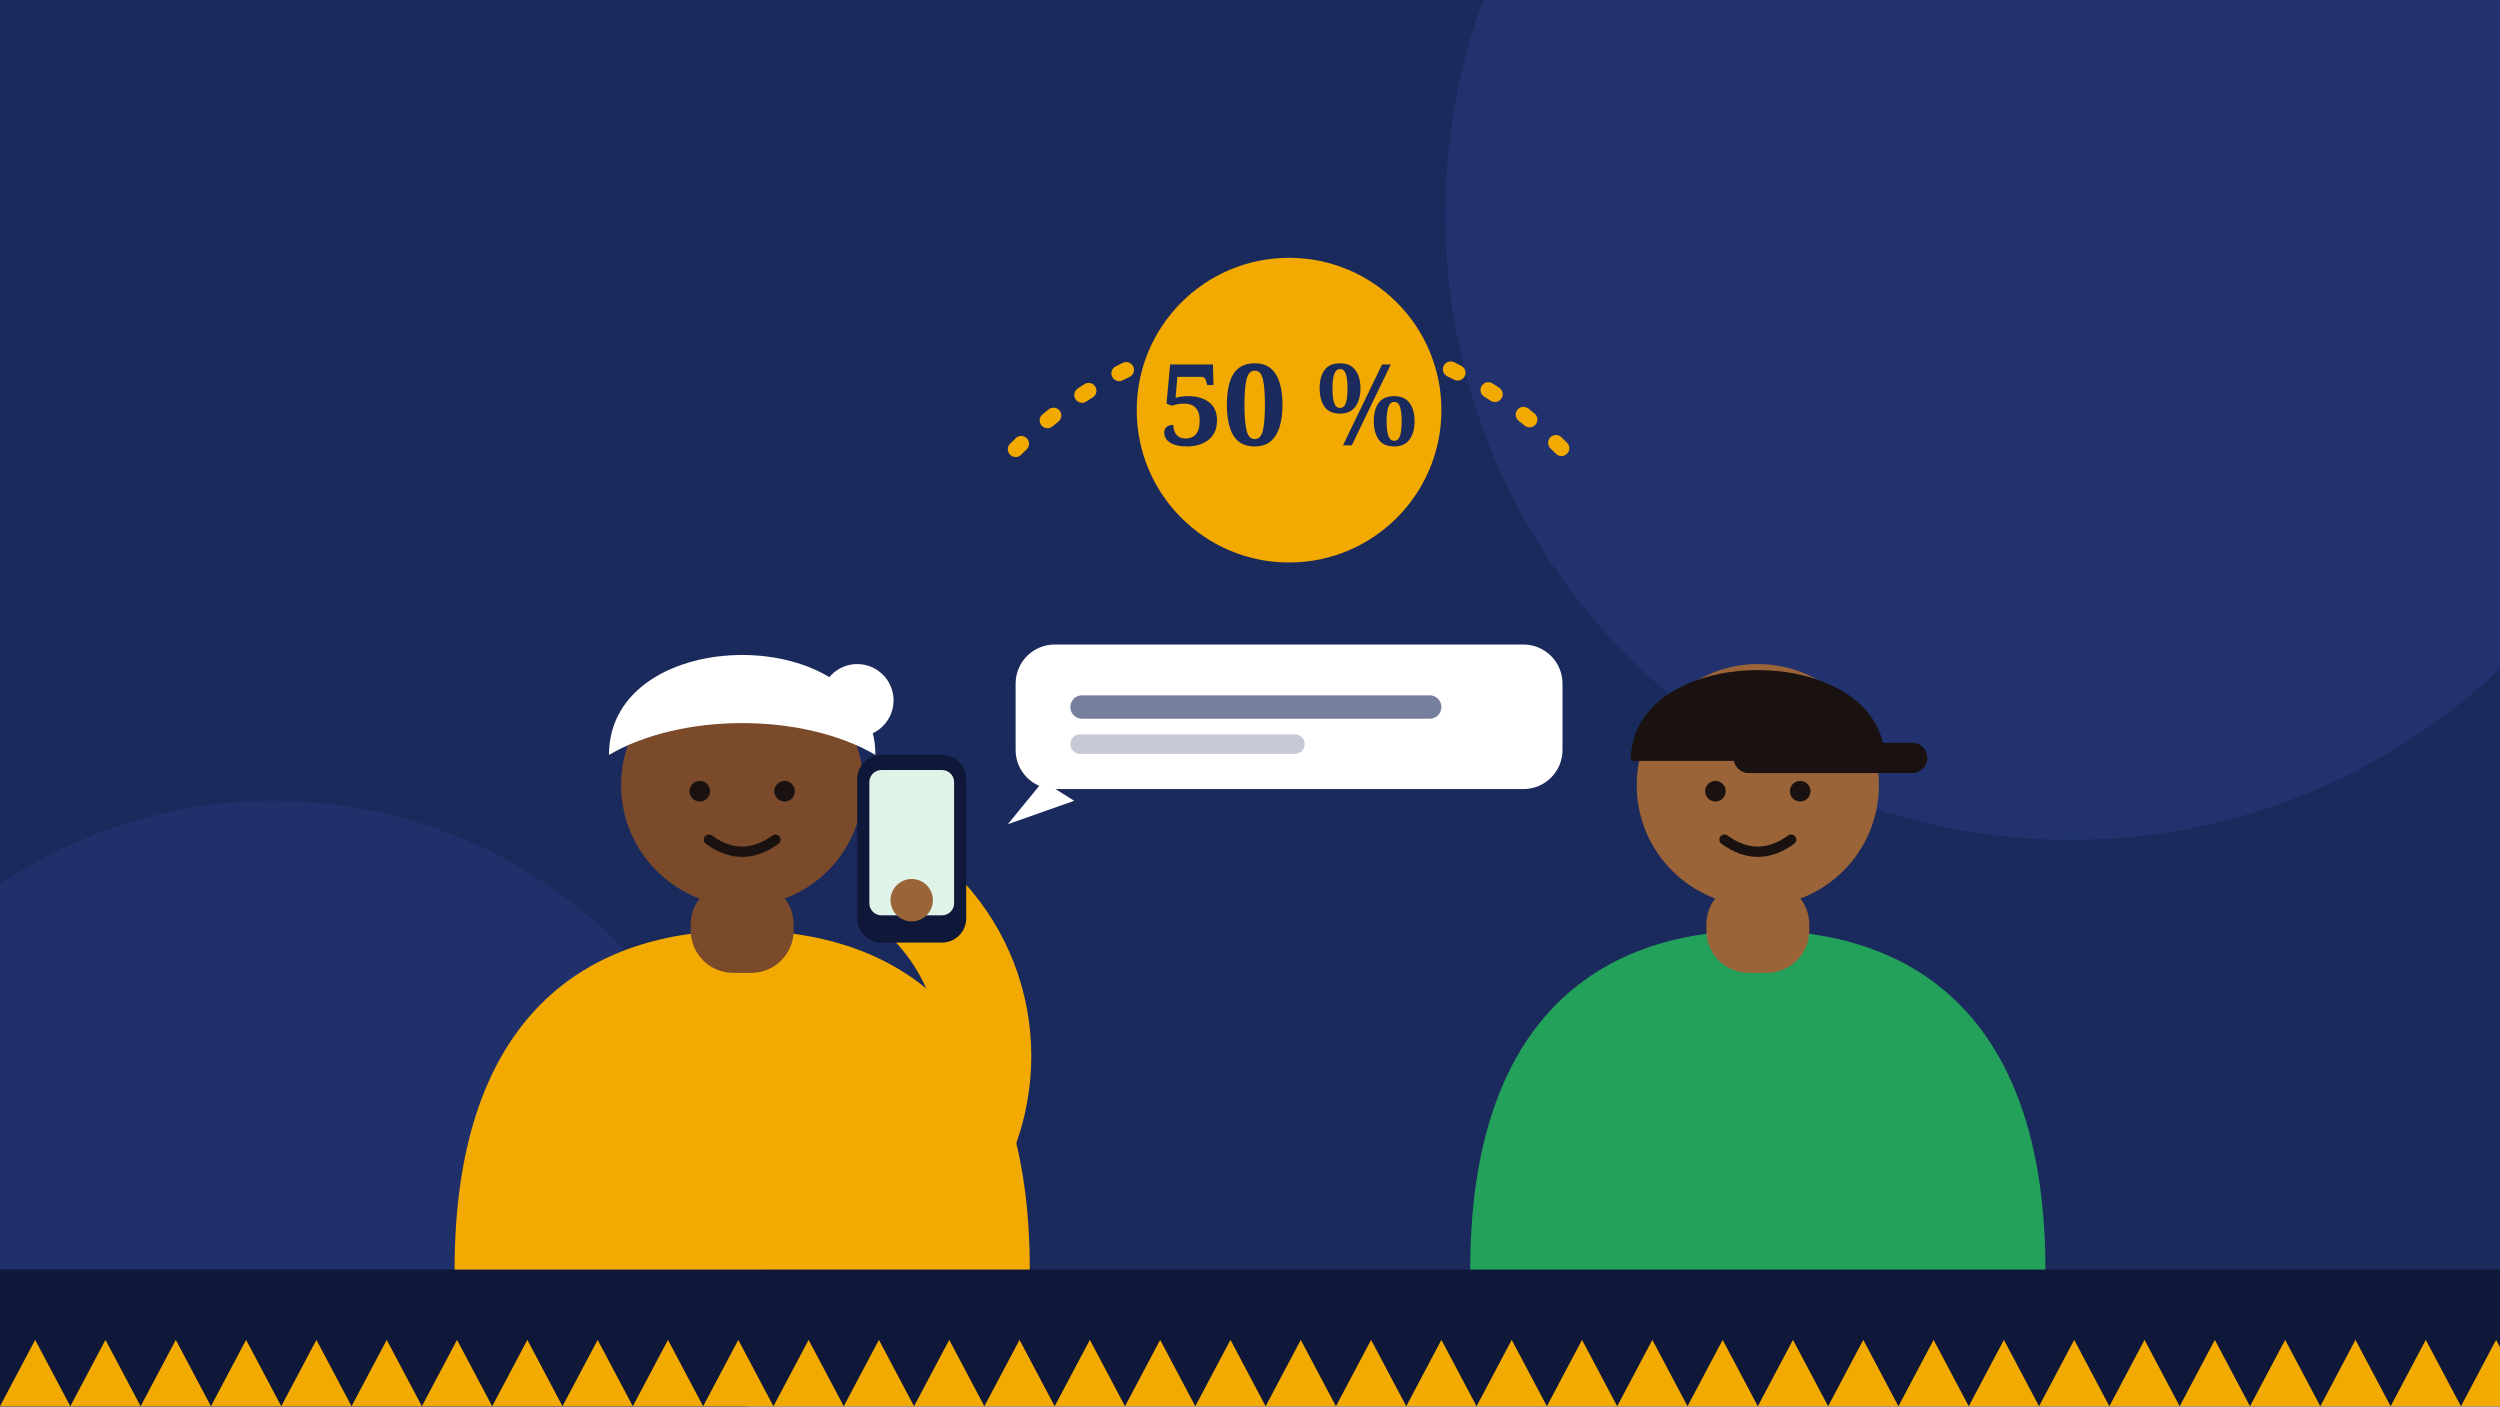
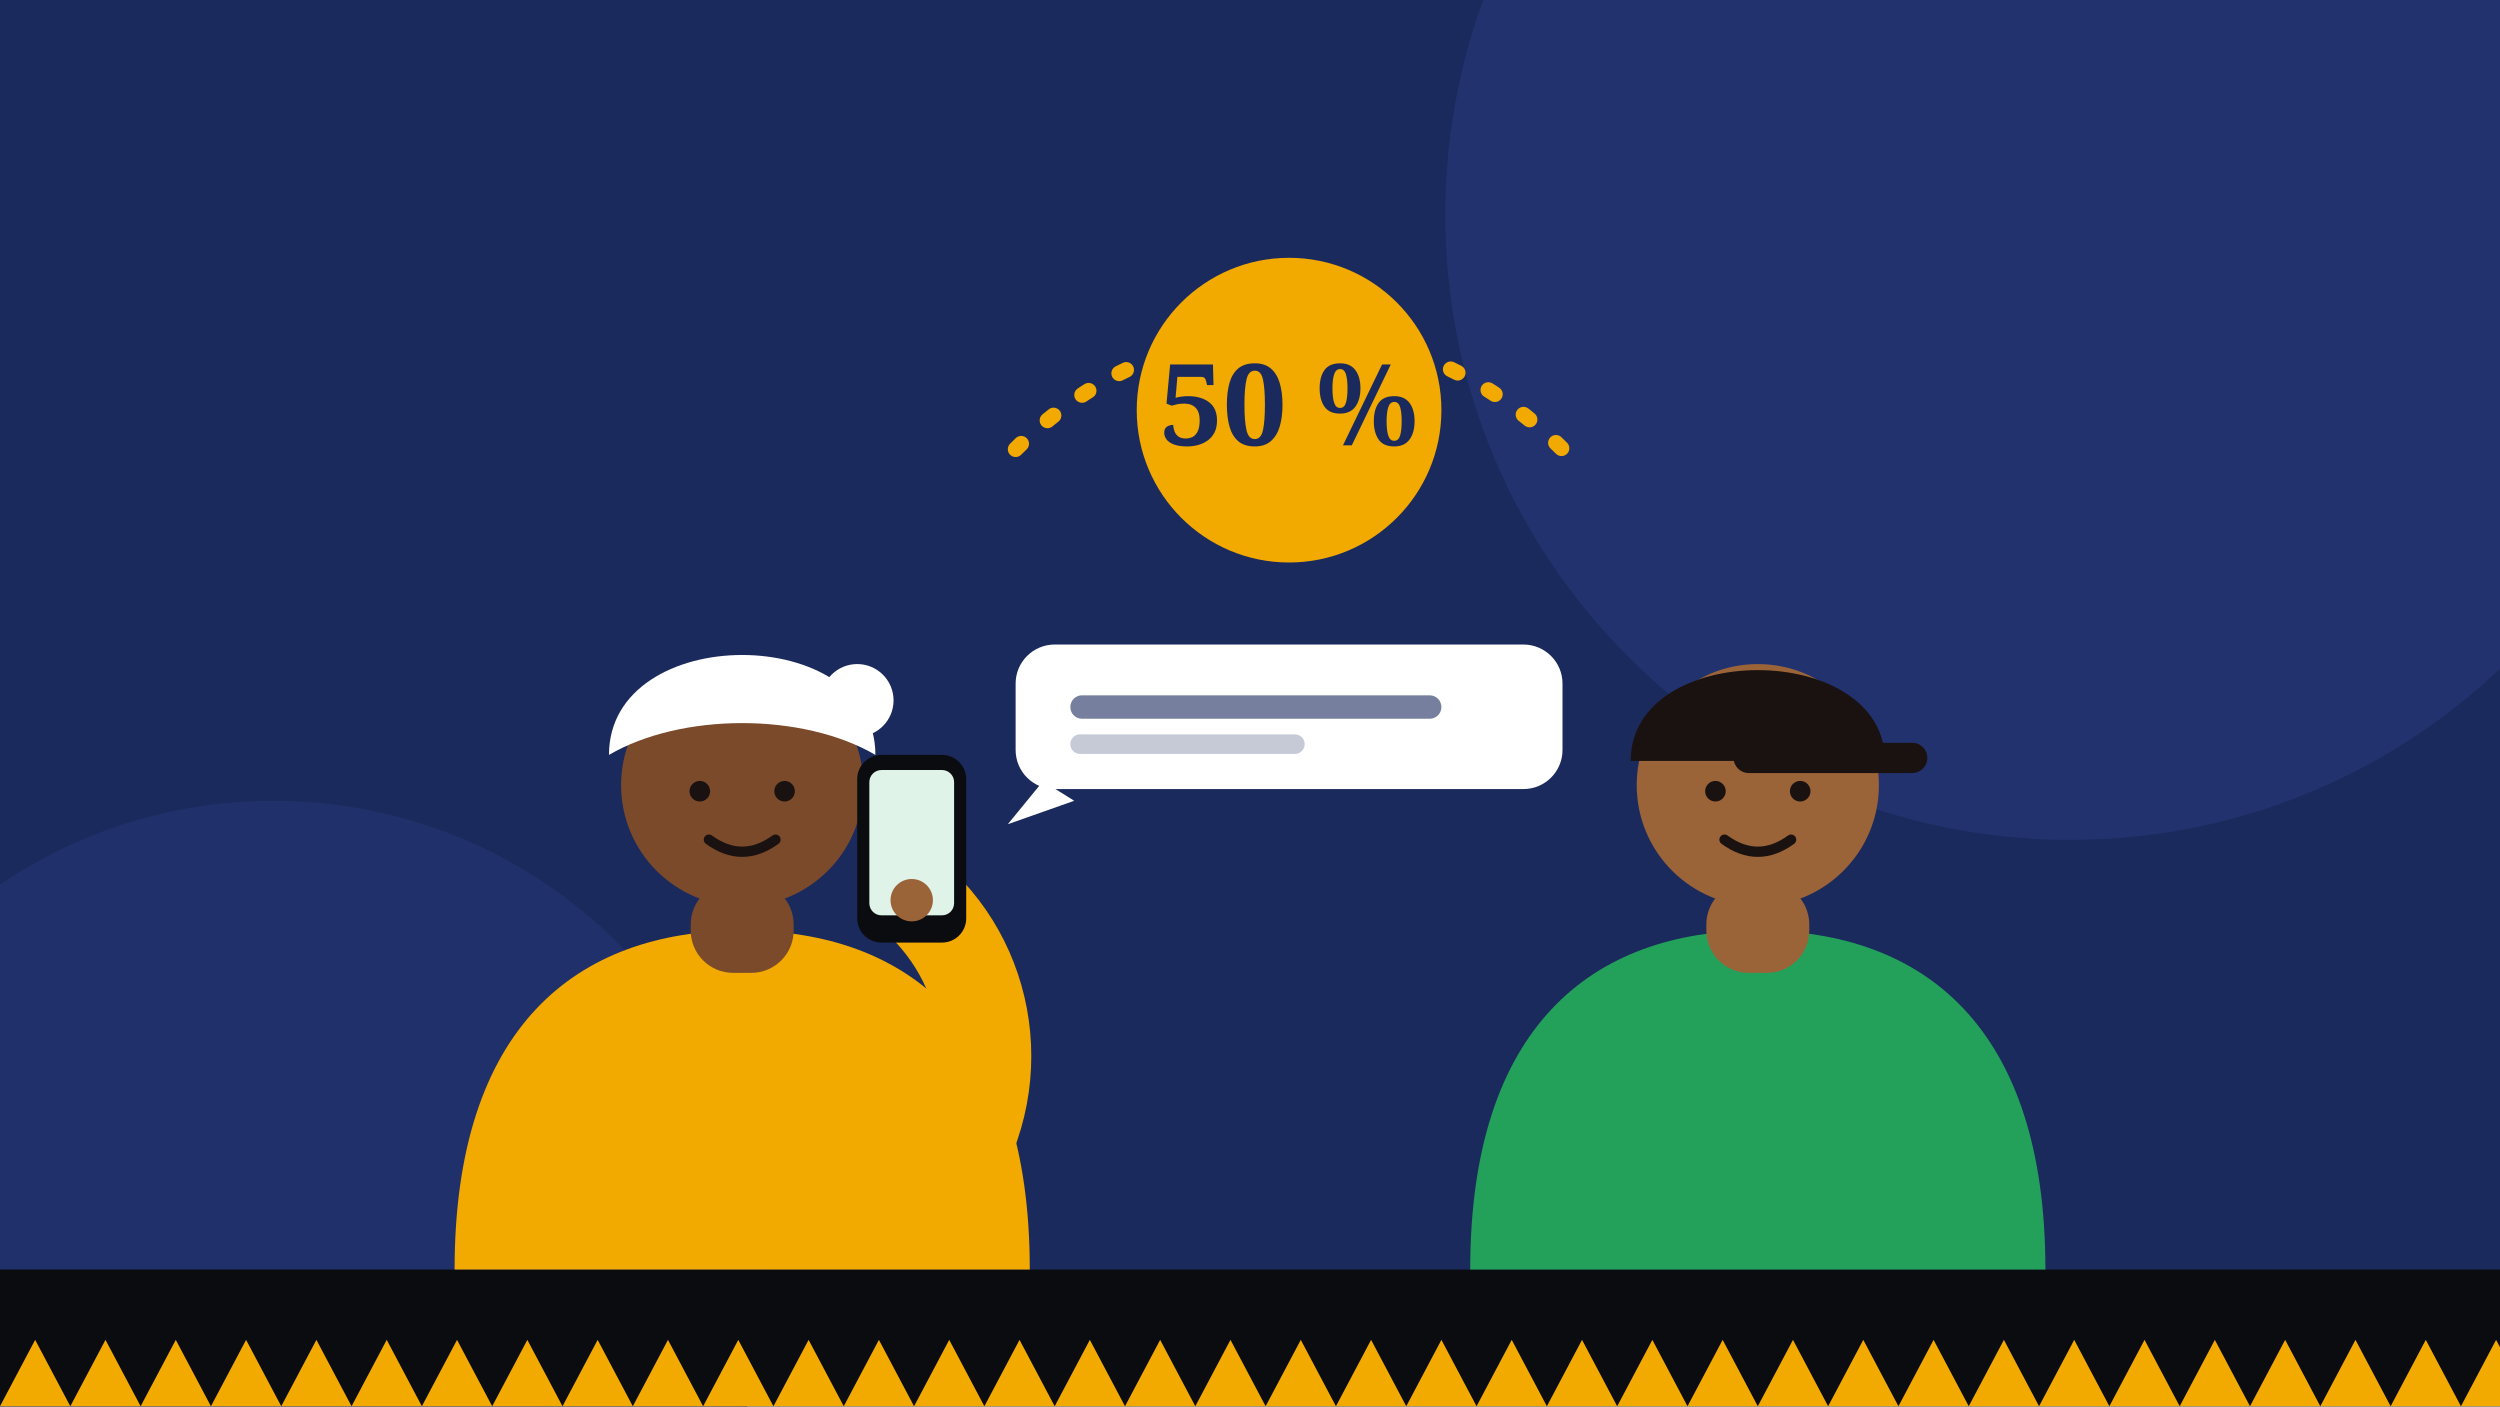
<svg xmlns="http://www.w3.org/2000/svg" viewBox="0 0 1280 720" role="img" aria-hidden="true">
  <rect width="1280" height="720" fill="#1b2a5c" />
  <circle cx="1060" cy="110" r="320" fill="#26397f" opacity=".55" />
  <circle cx="140" cy="660" r="250" fill="#26397f" opacity=".4" />
-   <rect x="0" y="650" width="1280" height="70" fill="#0f1838" />
+   <rect x="0" y="650" width="1280" height="70" fill="#0b0c10" />
  <path d="M0 720 l18 -34 l18 34Z" fill="#f2a900" />
  <path d="M36 720 l18 -34 l18 34Z" fill="#f2a900" />
  <path d="M72 720 l18 -34 l18 34Z" fill="#f2a900" />
  <path d="M108 720 l18 -34 l18 34Z" fill="#f2a900" />
  <path d="M144 720 l18 -34 l18 34Z" fill="#f2a900" />
  <path d="M180 720 l18 -34 l18 34Z" fill="#f2a900" />
  <path d="M216 720 l18 -34 l18 34Z" fill="#f2a900" />
  <path d="M252 720 l18 -34 l18 34Z" fill="#f2a900" />
  <path d="M288 720 l18 -34 l18 34Z" fill="#f2a900" />
  <path d="M324 720 l18 -34 l18 34Z" fill="#f2a900" />
  <path d="M360 720 l18 -34 l18 34Z" fill="#f2a900" />
  <path d="M396 720 l18 -34 l18 34Z" fill="#f2a900" />
  <path d="M432 720 l18 -34 l18 34Z" fill="#f2a900" />
  <path d="M468 720 l18 -34 l18 34Z" fill="#f2a900" />
  <path d="M504 720 l18 -34 l18 34Z" fill="#f2a900" />
  <path d="M540 720 l18 -34 l18 34Z" fill="#f2a900" />
  <path d="M576 720 l18 -34 l18 34Z" fill="#f2a900" />
  <path d="M612 720 l18 -34 l18 34Z" fill="#f2a900" />
  <path d="M648 720 l18 -34 l18 34Z" fill="#f2a900" />
  <path d="M684 720 l18 -34 l18 34Z" fill="#f2a900" />
  <path d="M720 720 l18 -34 l18 34Z" fill="#f2a900" />
  <path d="M756 720 l18 -34 l18 34Z" fill="#f2a900" />
  <path d="M792 720 l18 -34 l18 34Z" fill="#f2a900" />
  <path d="M828 720 l18 -34 l18 34Z" fill="#f2a900" />
  <path d="M864 720 l18 -34 l18 34Z" fill="#f2a900" />
  <path d="M900 720 l18 -34 l18 34Z" fill="#f2a900" />
  <path d="M936 720 l18 -34 l18 34Z" fill="#f2a900" />
  <path d="M972 720 l18 -34 l18 34Z" fill="#f2a900" />
  <path d="M1008 720 l18 -34 l18 34Z" fill="#f2a900" />
  <path d="M1044 720 l18 -34 l18 34Z" fill="#f2a900" />
  <path d="M1080 720 l18 -34 l18 34Z" fill="#f2a900" />
  <path d="M1116 720 l18 -34 l18 34Z" fill="#f2a900" />
  <path d="M1152 720 l18 -34 l18 34Z" fill="#f2a900" />
  <path d="M1188 720 l18 -34 l18 34Z" fill="#f2a900" />
  <path d="M1224 720 l18 -34 l18 34Z" fill="#f2a900" />
  <path d="M1260 720 l18 -34 l18 34Z" fill="#f2a900" />
  <g transform="translate(380 650) scale(1.55)">
    <path d="M-95 0 C-95 -80 -55 -112 0 -112 C55 -112 95 -80 95 0 Z" fill="#f2a900" />
    <rect x="-17" y="-128" width="34" height="30" rx="14" fill="#7a4a2b" />
    <circle cx="0" cy="-160" r="40" fill="#7a4a2b" />
    <path d="M-44 -170 C-44 -214 44 -214 44 -170 C20 -184 -20 -184 -44 -170Z" fill="#fff" />
    <circle cx="38" cy="-188" r="12" fill="#fff" />
    <circle cx="-14" cy="-158" r="3.4" fill="#1a1210" />
    <circle cx="14" cy="-158" r="3.4" fill="#1a1210" />
    <path d="M-11 -142 Q0 -134 11 -142" fill="none" stroke="#1a1210" stroke-width="3.4" stroke-linecap="round" />
    <path d="M60 -20 C88 -50 86 -92 62 -118" fill="none" stroke="#f2a900" stroke-width="30" stroke-linecap="round" />
-     <rect x="38" y="-170" width="36" height="62" rx="8" fill="#0f1838" />
+     <rect x="38" y="-170" width="36" height="62" rx="8" fill="#0b0c10" />
    <rect x="42" y="-165" width="28" height="48" rx="4" fill="#dff3e8" />
    <circle cx="56" cy="-122" r="7" fill="#9a6338" />
  </g>
  <g transform="translate(900 650) scale(1.55)">
    <path d="M-95 0 C-95 -80 -55 -112 0 -112 C55 -112 95 -80 95 0 Z" fill="#23a15b" />
    <rect x="-17" y="-128" width="34" height="30" rx="14" fill="#9a6338" />
    <circle cx="0" cy="-160" r="40" fill="#9a6338" />
    <path d="M-42 -168 C-42 -208 42 -208 42 -168Z" fill="#1a1210" />
    <rect x="-8" y="-174" width="64" height="10" rx="5" fill="#1a1210" />
    <circle cx="-14" cy="-158" r="3.4" fill="#1a1210" />
    <circle cx="14" cy="-158" r="3.4" fill="#1a1210" />
    <path d="M-11 -142 Q0 -134 11 -142" fill="none" stroke="#1a1210" stroke-width="3.4" stroke-linecap="round" />
  </g>
  <path d="M520 230 C600 150 720 150 800 230" fill="none" stroke="#f2a900" stroke-width="8" stroke-dasharray="4 18" stroke-linecap="round" />
  <circle cx="660" cy="210" r="78" fill="#f2a900" />
  <text x="660" y="228" text-anchor="middle" font-family="Georgia,serif" font-size="58" font-weight="700" fill="#1b2a5c">50 %</text>
  <rect x="520" y="330" width="280" height="74" rx="20" fill="#fff" />
  <path d="M534 400 l-18 22 l34 -12Z" fill="#fff" />
  <rect x="548" y="356" width="190" height="12" rx="6" fill="#1b2a5c" opacity=".6" />
  <rect x="548" y="376" width="120" height="10" rx="5" fill="#1b2a5c" opacity=".25" />
</svg>
